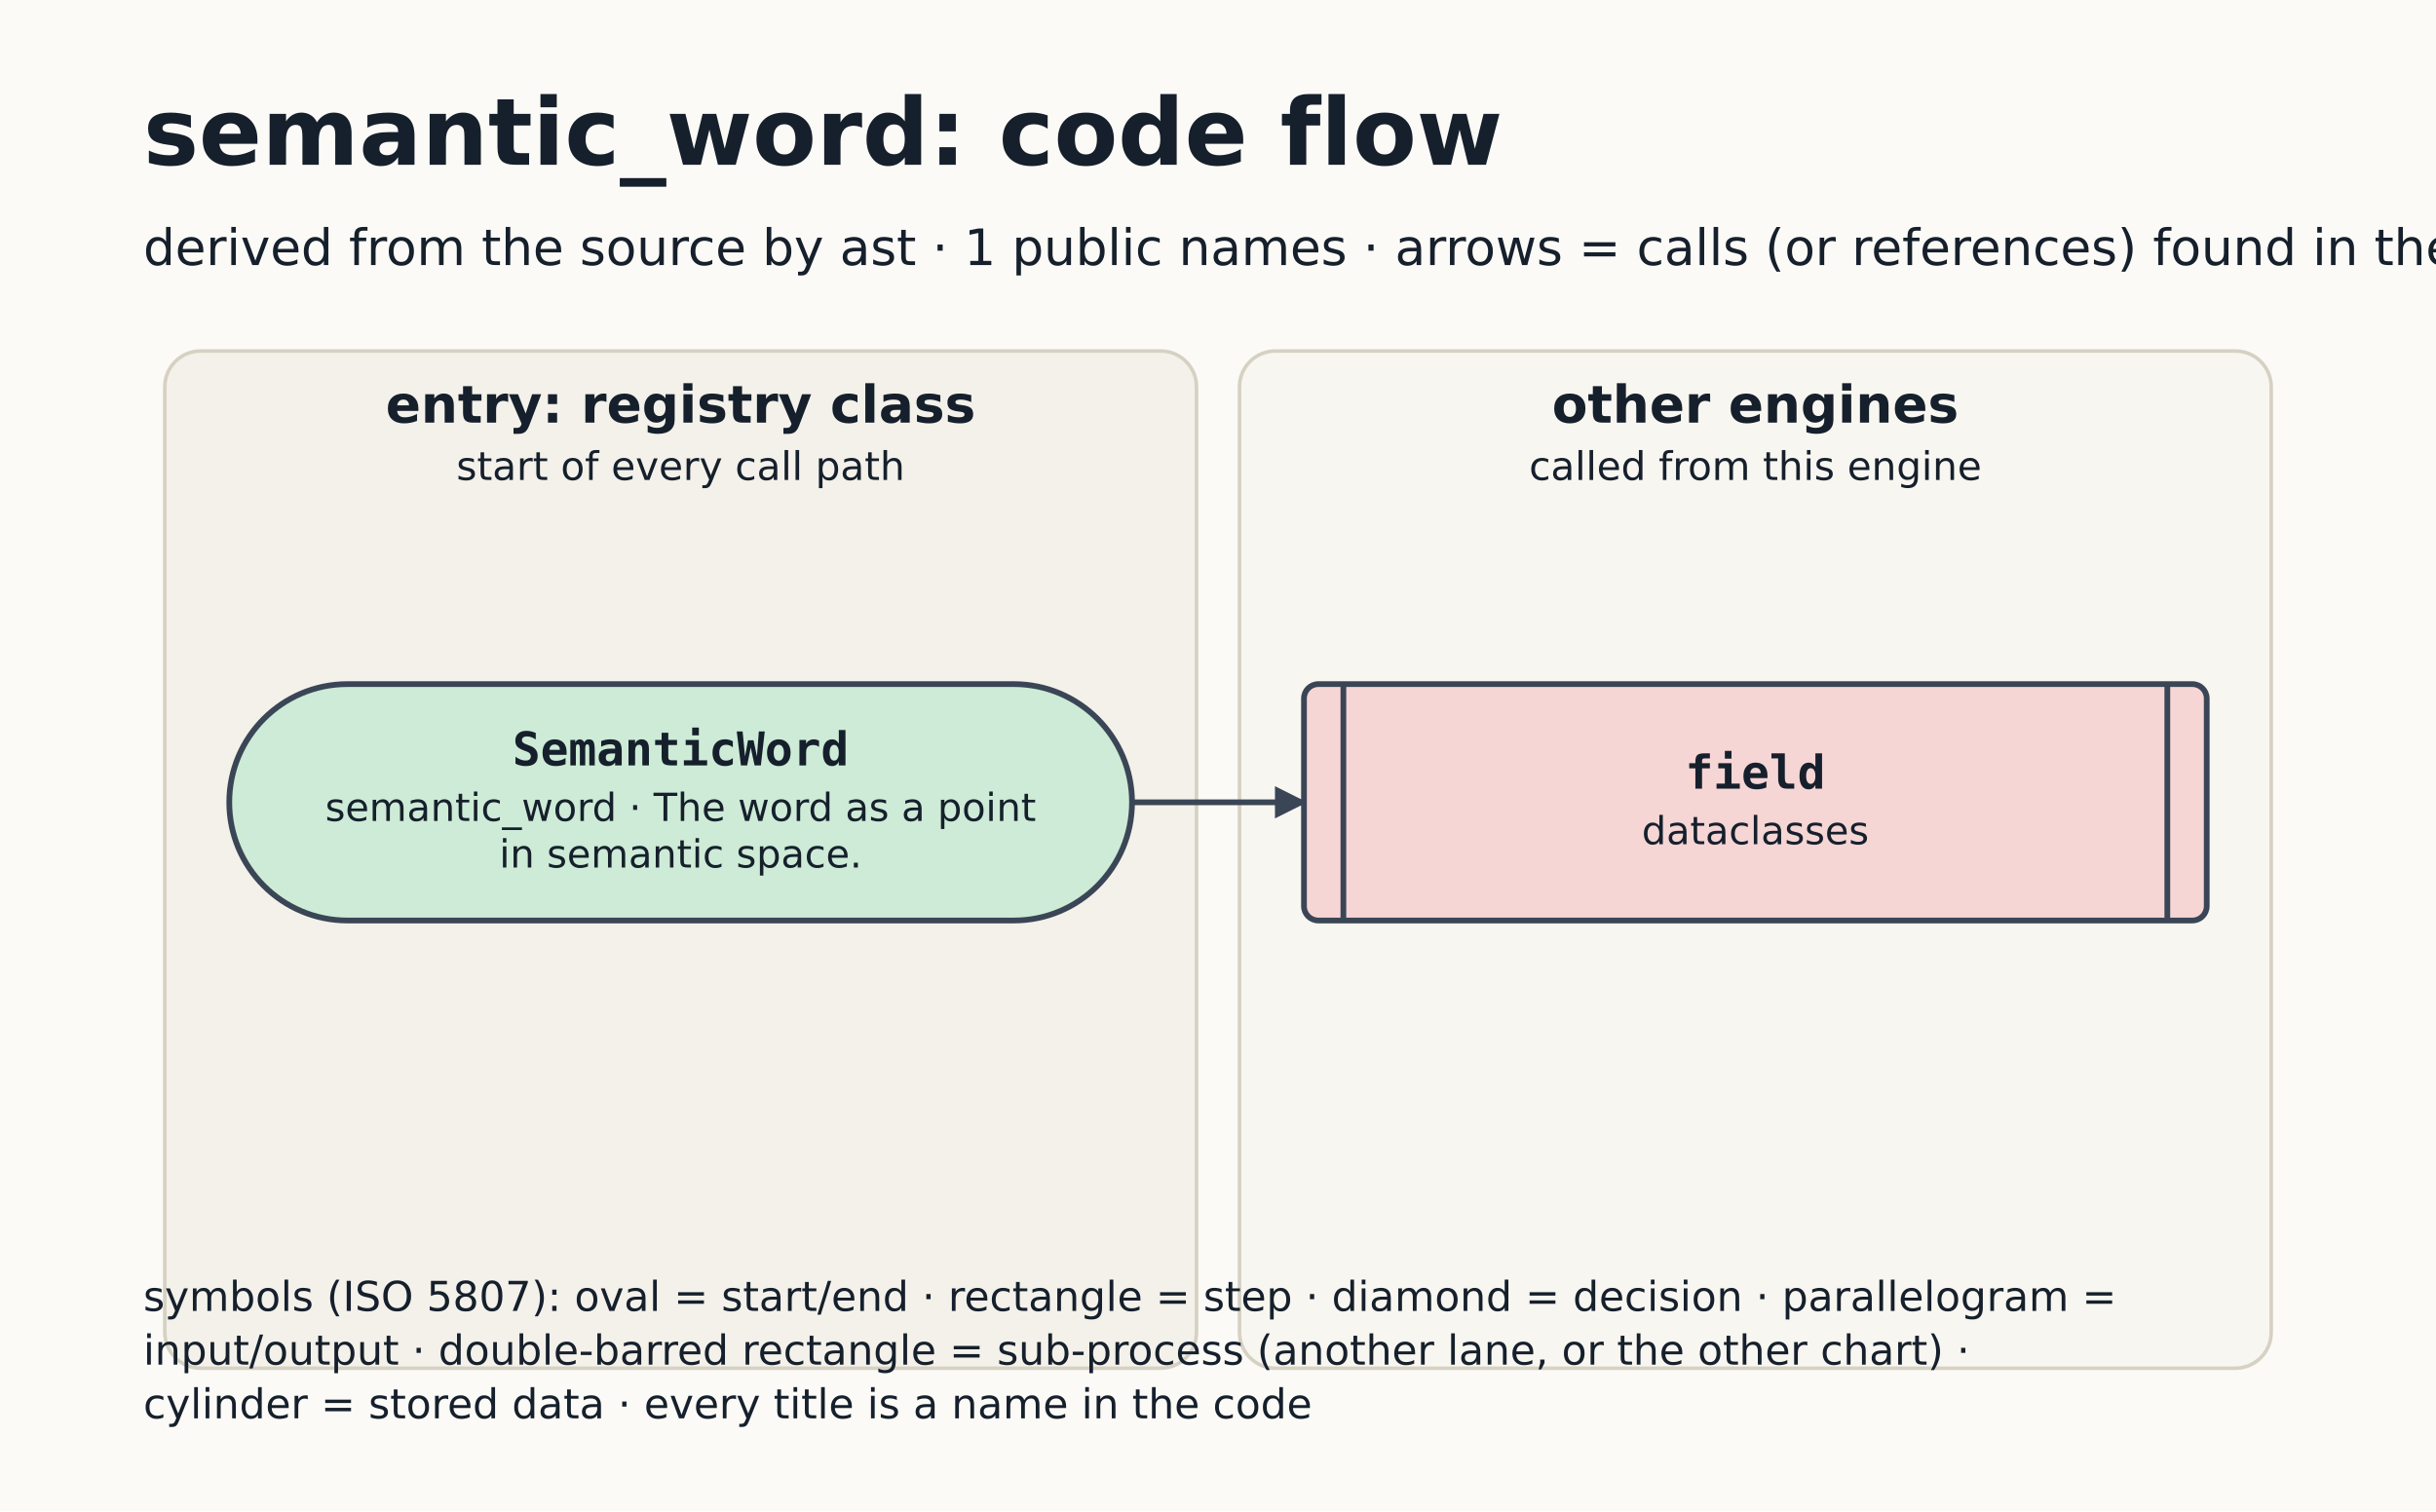
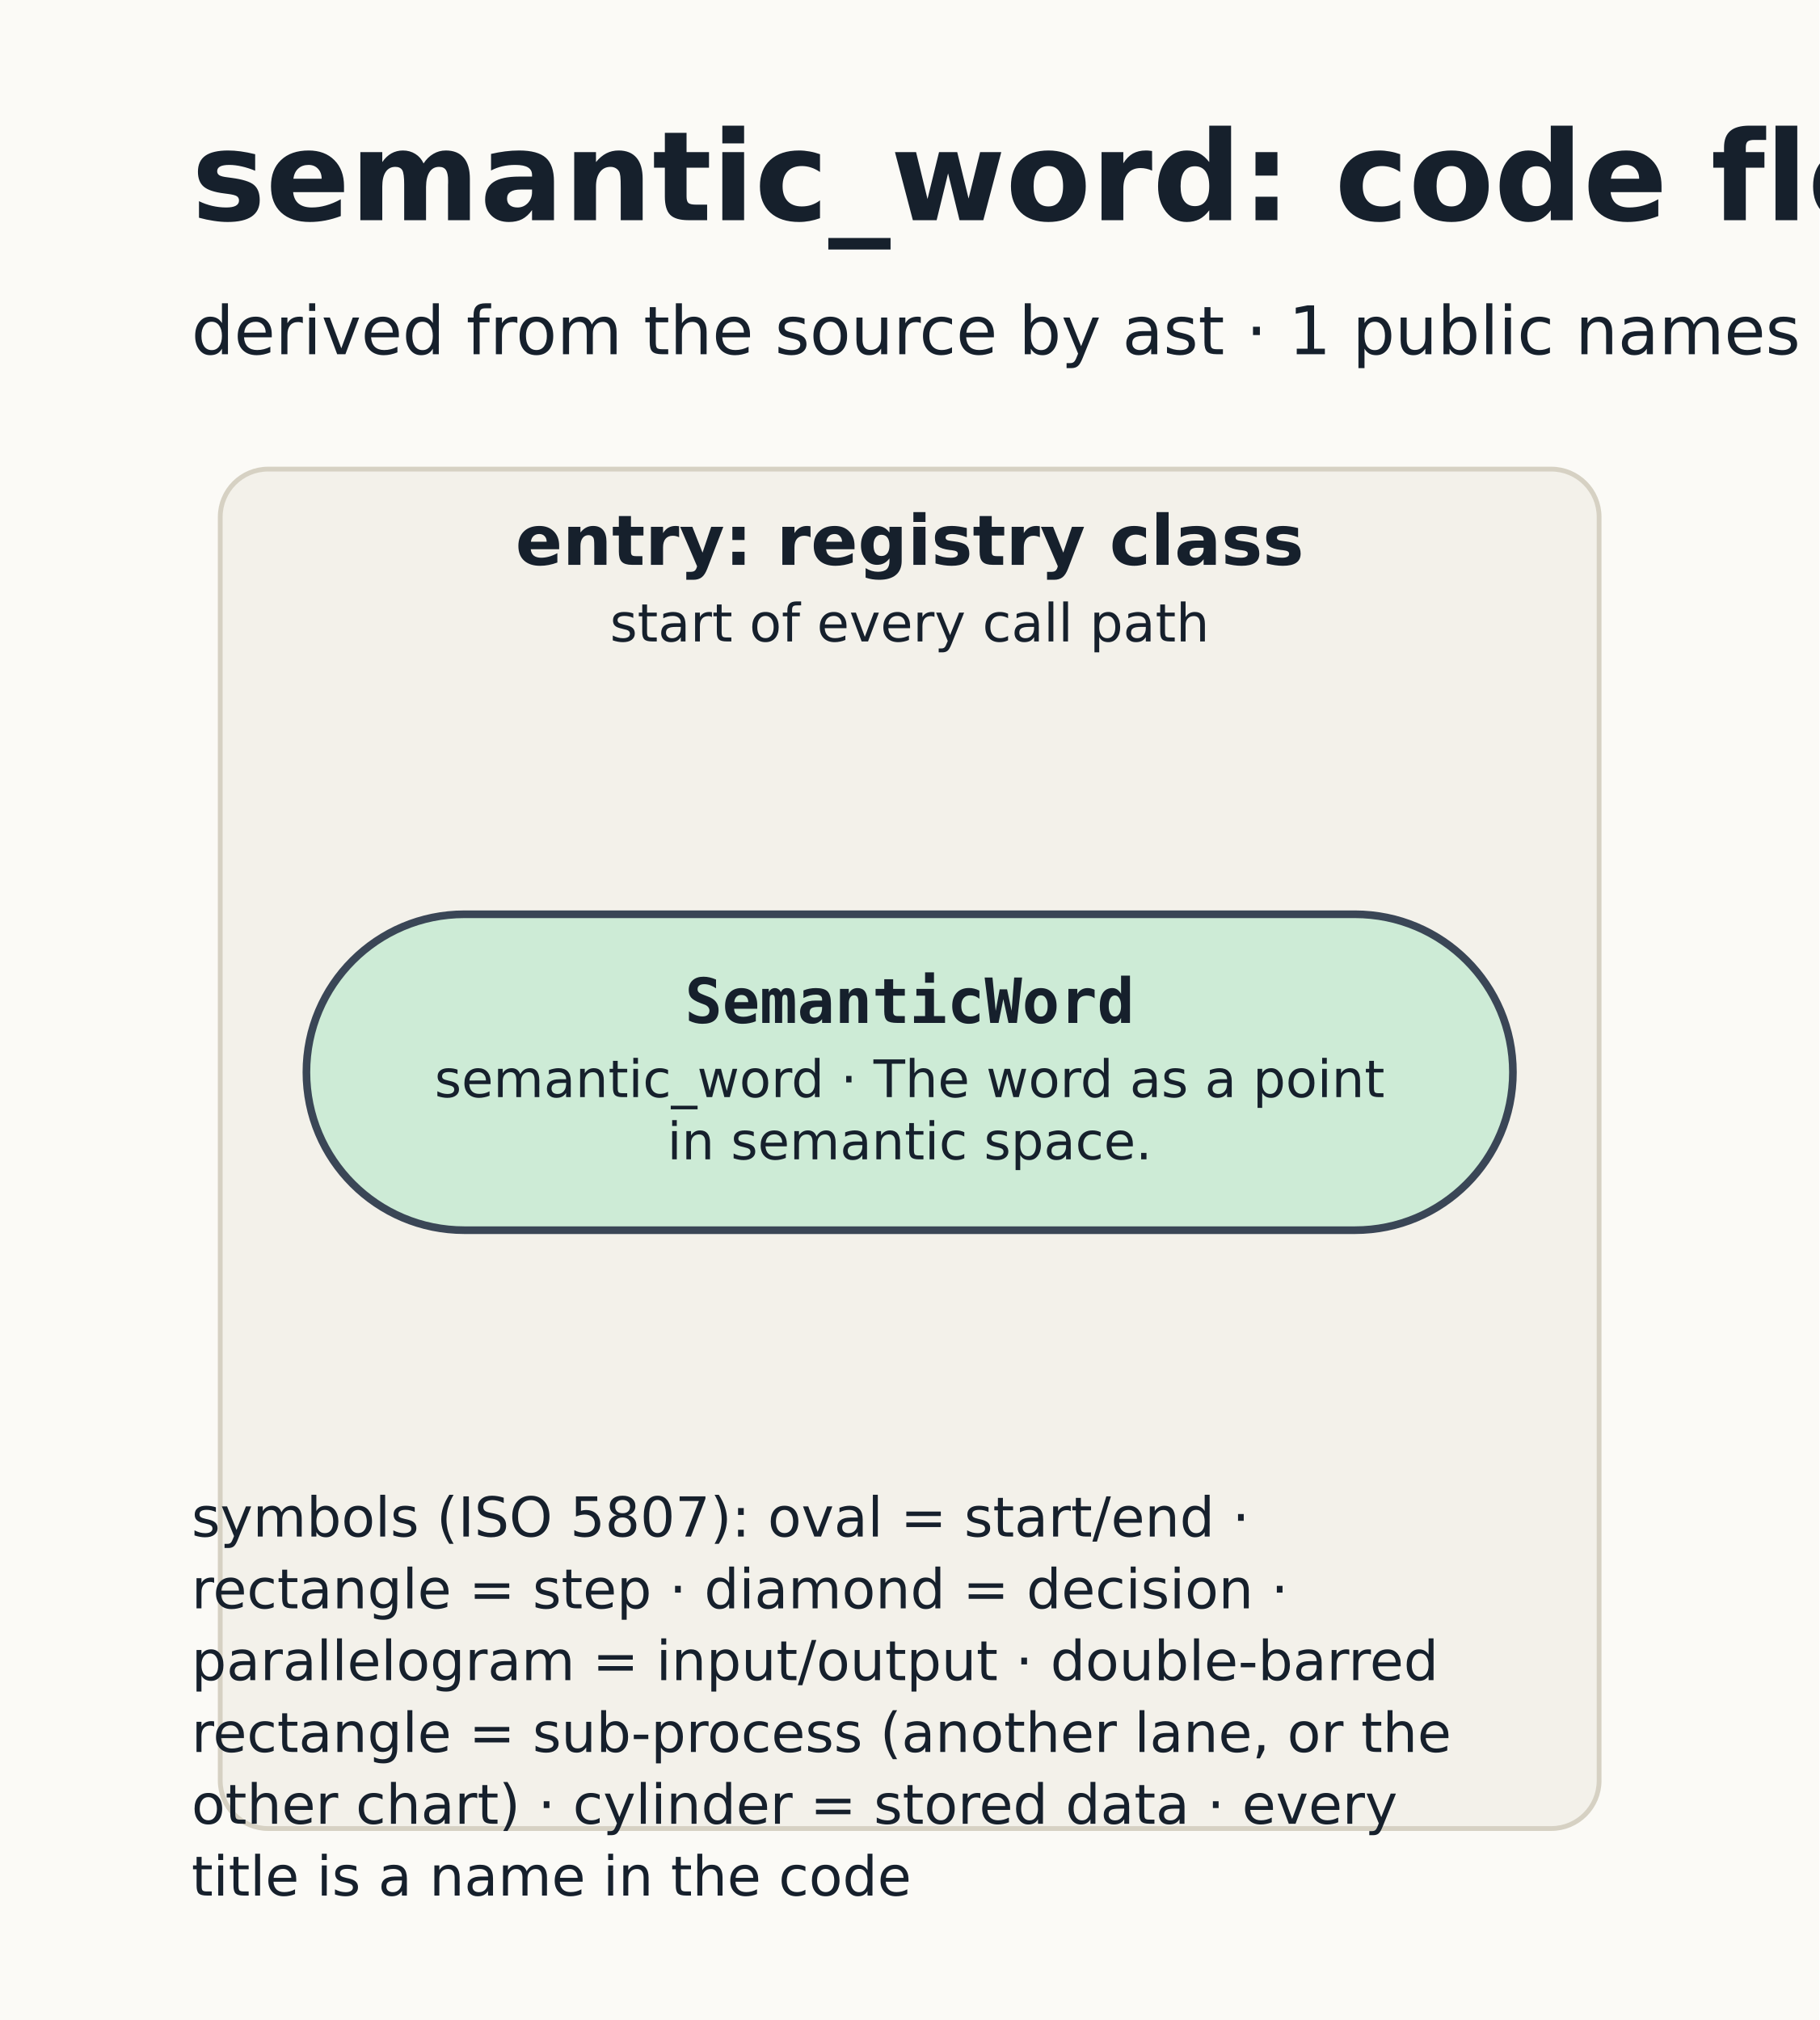
- <svg xmlns="http://www.w3.org/2000/svg" width="680" height="422" viewBox="0 0 680 422" font-family="DejaVu Sans, Verdana, sans-serif">
+ <svg xmlns="http://www.w3.org/2000/svg" width="380" height="422" viewBox="0 0 380 422" font-family="DejaVu Sans, Verdana, sans-serif">
  <defs>
    <marker id="ah" viewBox="0 0 10 10" refX="9" refY="5" markerWidth="9" markerHeight="9" markerUnits="userSpaceOnUse" orient="auto-start-reverse">
      <path d="M0,0 L10,5 L0,10 z" fill="#3a4656" />
    </marker>
  </defs>
-   <rect width="680" height="422" fill="#fbfaf6" />
+   <rect width="380" height="422" fill="#fbfaf6" />
  <text x="40" y="46" font-size="26" font-weight="700" fill="#16202c">semantic_word: code flow</text>
  <text x="40" y="74" font-size="14" fill="#16202c">derived from the source by ast · 1 public names · arrows = calls (or references) found in the code · tools/flowchart.py</text>
  <rect x="46" y="98" width="288" height="284" rx="10" fill="#f3f1ea" stroke="#d6d1c3" />
  <text x="190.0" y="118" font-size="14.5" font-weight="700" fill="#16202c" text-anchor="middle">entry: registry class</text>
  <text x="190.0" y="134" font-size="11" fill="#16202c" text-anchor="middle">start of every call path</text>
-   <rect x="346" y="98" width="288" height="284" rx="10" fill="#f8f6f0" stroke="#d6d1c3" />
-   <text x="490.0" y="118" font-size="14.5" font-weight="700" fill="#16202c" text-anchor="middle">other engines</text>
-   <text x="490.0" y="134" font-size="11" fill="#16202c" text-anchor="middle">called from this engine</text>
-   <path d="M316.0,224.0 L346.0,224.0 L346.0,224.0 L364.0,224.0" fill="none" stroke="#3a4656" stroke-width="1.6" marker-end="url(#ah)" />
  <rect x="64.0" y="191.0" width="252" height="66" rx="33.0" fill="#cdebd6" stroke="#3a4656" stroke-width="1.6" />
  <text x="190.0" y="213.7" font-size="13.0" font-weight="700" fill="#16202c" text-anchor="middle" font-family="DejaVu Sans Mono, monospace">SemanticWord</text>
  <text x="190.0" y="229.2" font-size="10.8" fill="#16202c" text-anchor="middle">semantic_word · The word as a point</text>
  <text x="190.0" y="242.2" font-size="10.8" fill="#16202c" text-anchor="middle">in semantic space.</text>
-   <rect x="364.0" y="191.0" width="252" height="66" rx="4" fill="#f6d5d5" stroke="#3a4656" stroke-width="1.6" />
-   <line x1="375.0" y1="191.0" x2="375.0" y2="257.0" stroke="#3a4656" stroke-width="1.6" />
-   <line x1="605.0" y1="191.0" x2="605.0" y2="257.0" stroke="#3a4656" stroke-width="1.6" />
-   <text x="490.0" y="220.2" font-size="13.0" font-weight="700" fill="#16202c" text-anchor="middle" font-family="DejaVu Sans Mono, monospace">field</text>
-   <text x="490.0" y="235.7" font-size="10.8" fill="#16202c" text-anchor="middle">dataclasses</text>
-   <text x="40" y="366" font-size="11.5" fill="#16202c">symbols (ISO 5807): oval = start/end · rectangle = step · diamond = decision · parallelogram =</text>
-   <text x="40" y="381" font-size="11.5" fill="#16202c">input/output · double-barred rectangle = sub-process (another lane, or the other chart) ·</text>
-   <text x="40" y="396" font-size="11.5" fill="#16202c">cylinder = stored data · every title is a name in the code</text>
+   <text x="40" y="321" font-size="11.5" fill="#16202c">symbols (ISO 5807): oval = start/end ·</text>
+   <text x="40" y="336" font-size="11.5" fill="#16202c">rectangle = step · diamond = decision ·</text>
+   <text x="40" y="351" font-size="11.5" fill="#16202c">parallelogram = input/output · double-barred</text>
+   <text x="40" y="366" font-size="11.5" fill="#16202c">rectangle = sub-process (another lane, or the</text>
+   <text x="40" y="381" font-size="11.5" fill="#16202c">other chart) · cylinder = stored data · every</text>
+   <text x="40" y="396" font-size="11.5" fill="#16202c">title is a name in the code</text>
</svg>
